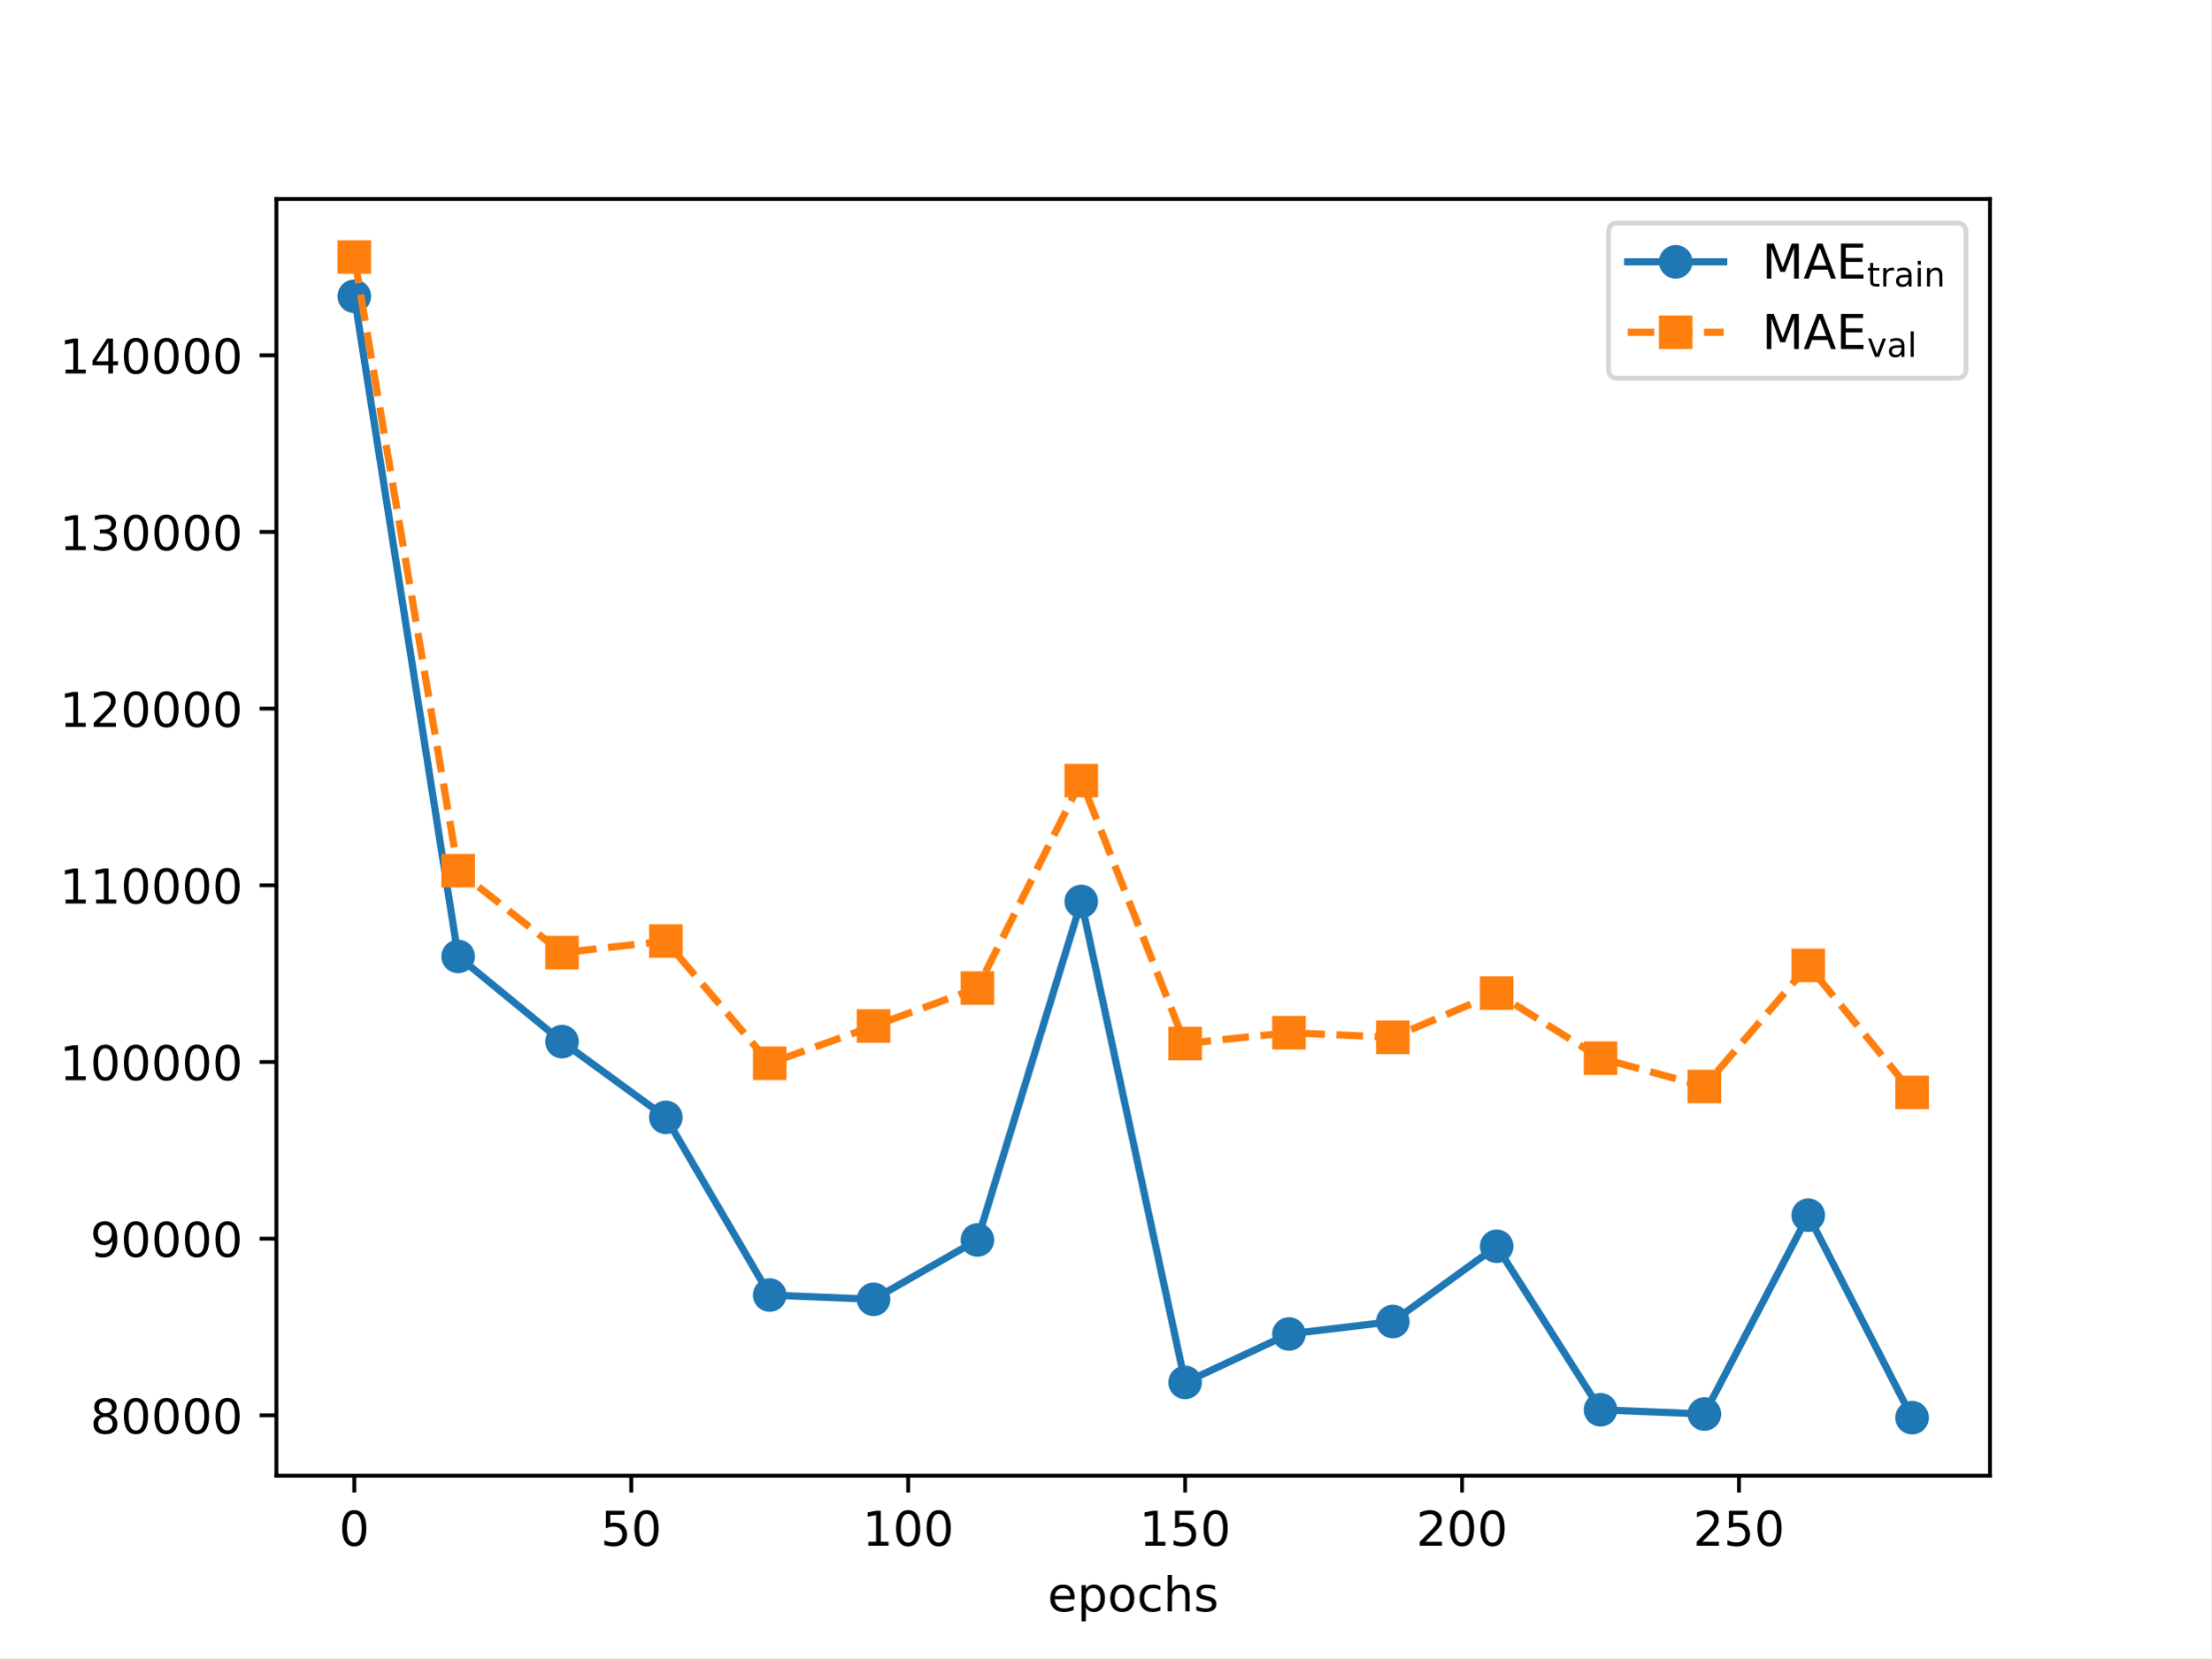
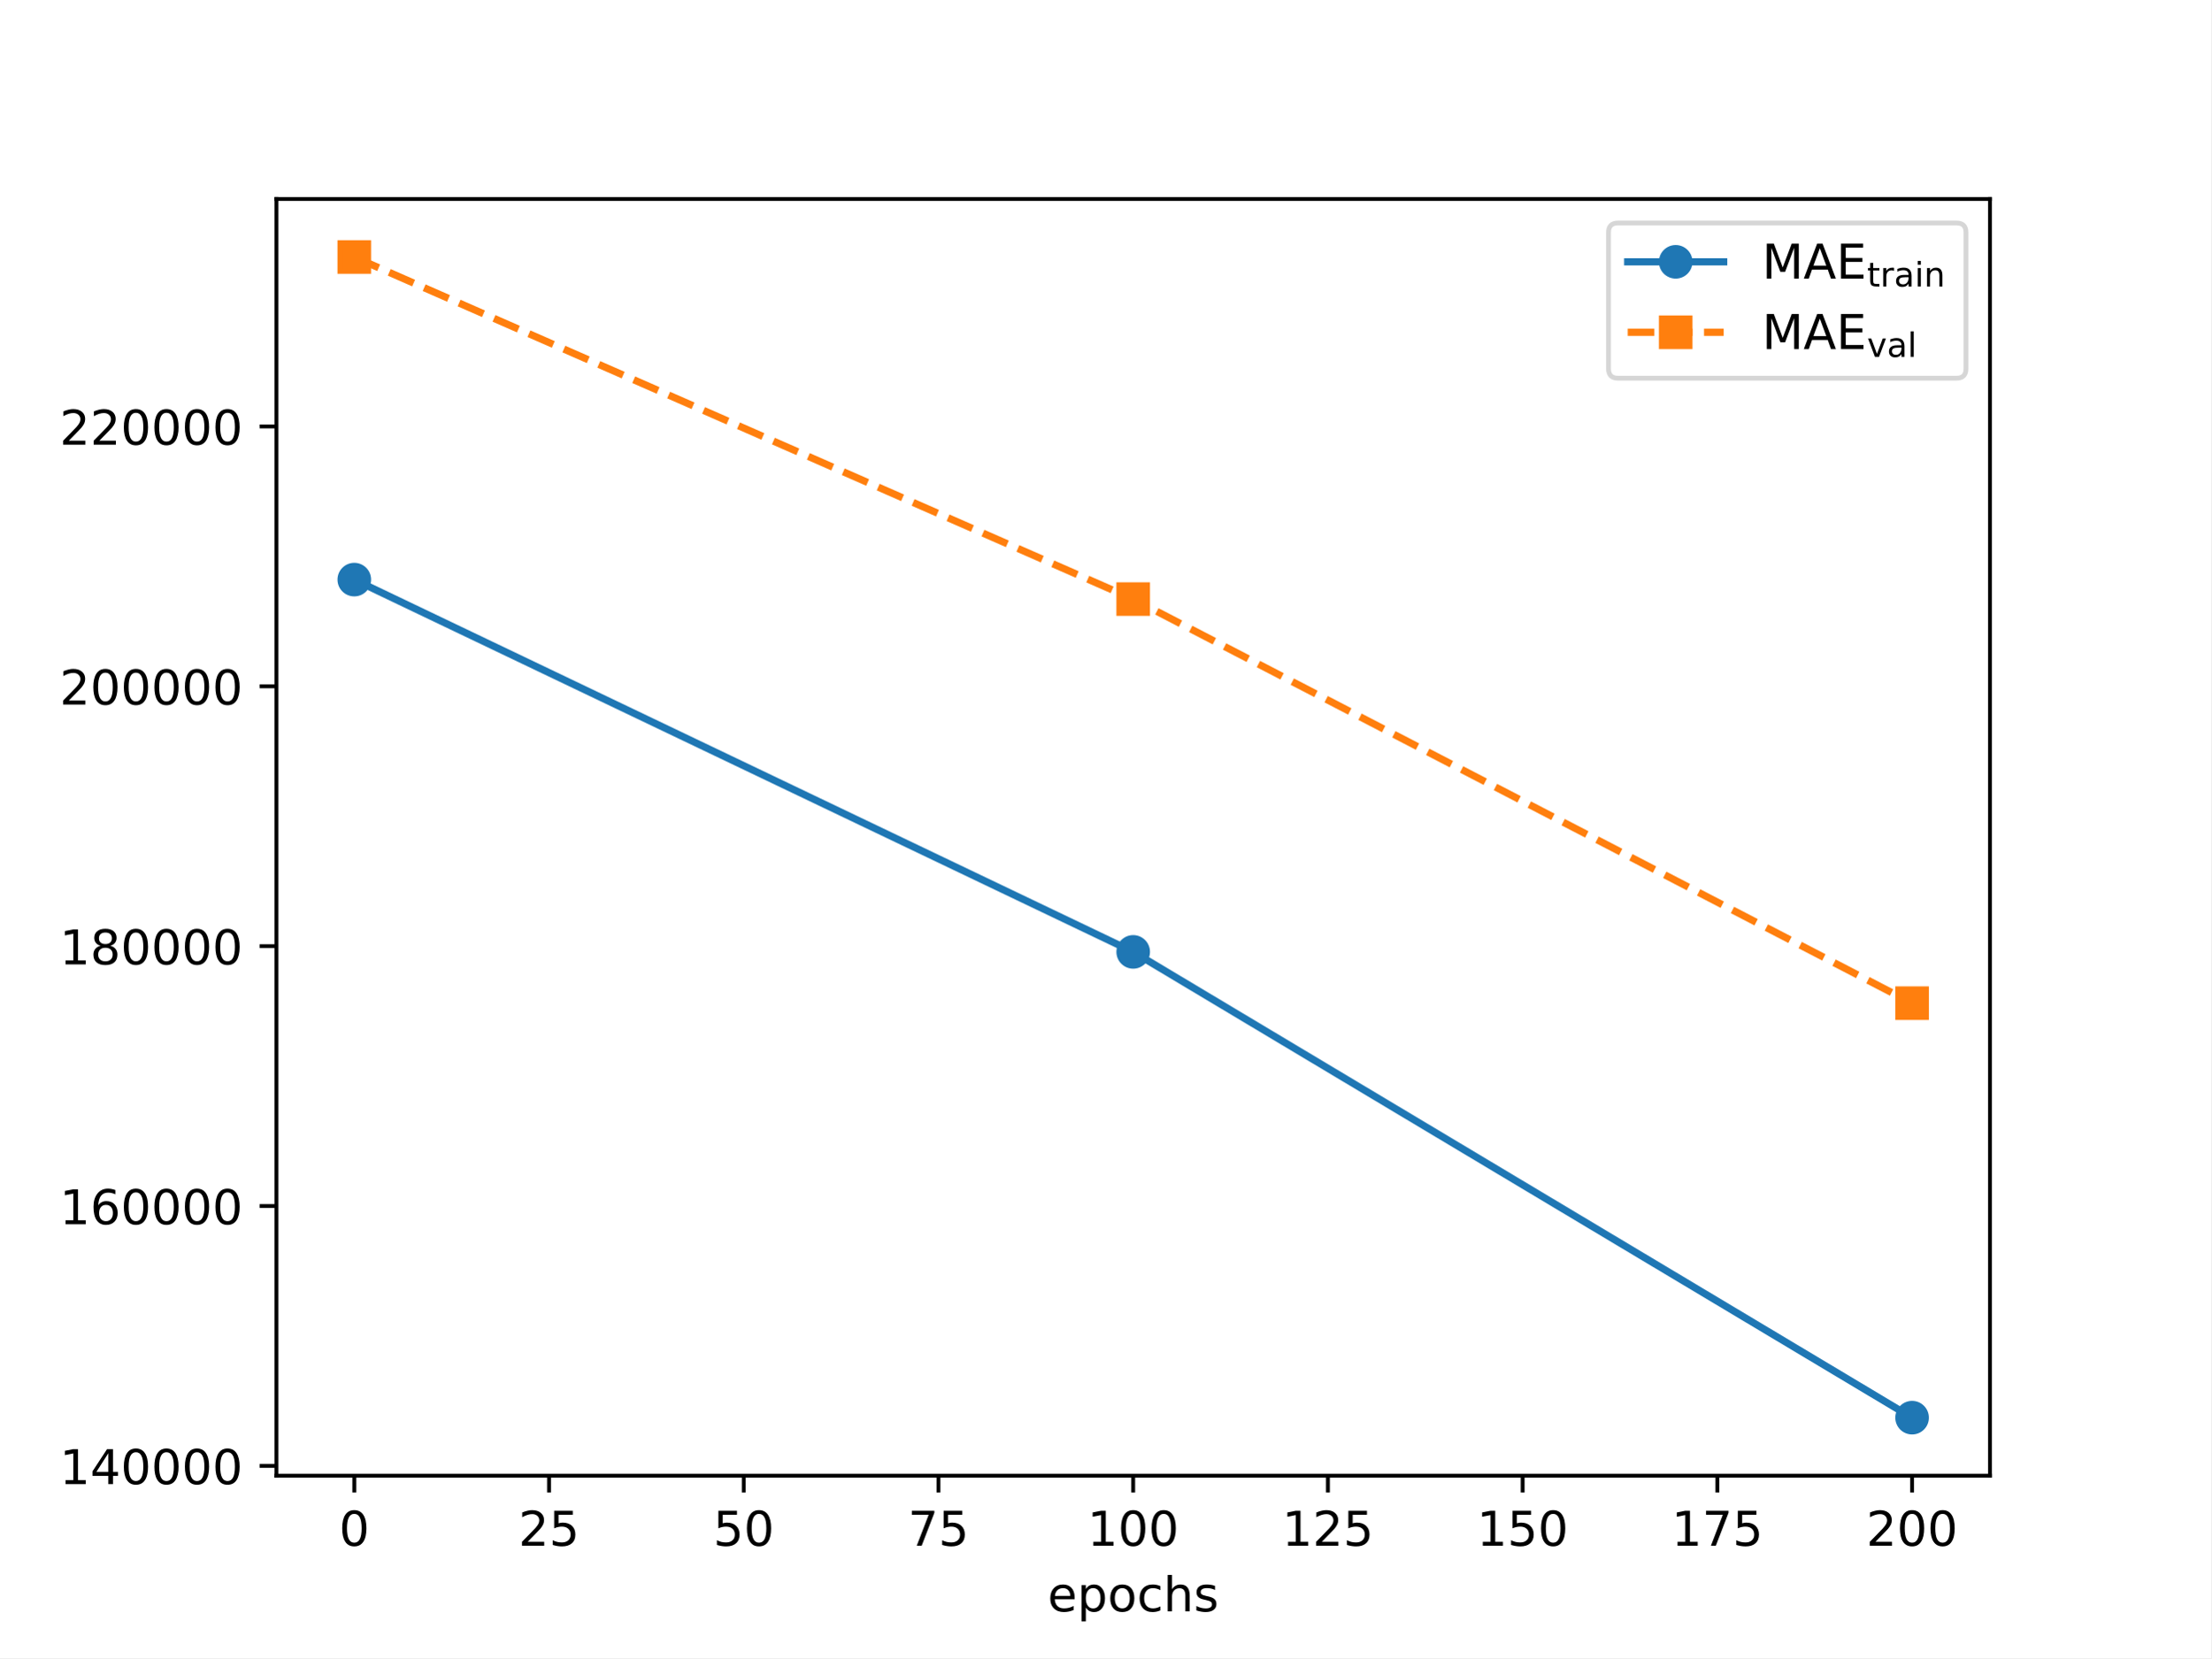
<svg xmlns="http://www.w3.org/2000/svg" xmlns:xlink="http://www.w3.org/1999/xlink" width="460.8pt" height="345.6pt" viewBox="0 0 460.8 345.6" version="1.1">
  <defs>
    <style type="text/css">*{stroke-linejoin: round; stroke-linecap: butt}</style>
  </defs>
  <g id="figure_1">
    <g id="patch_1">
      <path d="M 0 345.6  L 460.8 345.6  L 460.8 0  L 0 0  z " style="fill: #ffffff" />
    </g>
    <g id="axes_1">
      <g id="patch_2">
        <path d="M 57.6 307.584  L 414.72 307.584  L 414.72 41.472  L 57.6 41.472  z " style="fill: #ffffff" />
      </g>
      <g id="matplotlib.axis_1">
        <g id="xtick_1">
          <g id="line2d_1">
            <defs>
-               <path id="ma04d0317a6" d="M 0 0  L 0 3.5  " style="stroke: #000000; stroke-width: 0.8" />
-             </defs>
-             <g>
-               <use xlink:href="#ma04d0317a6" x="73.833" y="307.584" style="stroke: #000000; stroke-width: 0.8" />
+               <path id="m68b27a5114" d="M 0 0  L 0 3.5  " style="stroke: #000000; stroke-width: 0.8" />
+             </defs>
+             <g>
+               <use xlink:href="#m68b27a5114" x="73.833" y="307.584" style="stroke: #000000; stroke-width: 0.8" />
            </g>
          </g>
          <g id="text_1">
            <g transform="translate(70.65148 322.1824) scale(0.1 -0.1)">
              <defs>
                <path id="DejaVuSans-30" d="M 2034 4250  Q 1547 4250 1301 3770  Q 1056 3291 1056 2328  Q 1056 1369 1301 889  Q 1547 409 2034 409  Q 2525 409 2770 889  Q 3016 1369 3016 2328  Q 3016 3291 2770 3770  Q 2525 4250 2034 4250  z M 2034 4750  Q 2819 4750 3233 4129  Q 3647 3509 3647 2328  Q 3647 1150 3233 529  Q 2819 -91 2034 -91  Q 1250 -91 836 529  Q 422 1150 422 2328  Q 422 3509 836 4129  Q 1250 4750 2034 4750  z " transform="scale(0.015625)" />
              </defs>
              <use xlink:href="#DejaVuSans-30" />
            </g>
          </g>
        </g>
        <g id="xtick_2">
          <g id="line2d_2">
            <g>
-               <use xlink:href="#ma04d0317a6" x="131.549" y="307.584" style="stroke: #000000; stroke-width: 0.8" />
+               <use xlink:href="#m68b27a5114" x="114.415" y="307.584" style="stroke: #000000; stroke-width: 0.8" />
            </g>
          </g>
          <g id="text_2">
-             <g transform="translate(125.1866 322.1824) scale(0.1 -0.1)">
-               <defs>
+             <g transform="translate(108.052 322.1824) scale(0.1 -0.1)">
+               <defs>
+                 <path id="DejaVuSans-32" d="M 1228 531  L 3431 531  L 3431 0  L 469 0  L 469 531  Q 828 903 1448 1529  Q 2069 2156 2228 2338  Q 2531 2678 2651 2914  Q 2772 3150 2772 3378  Q 2772 3750 2511 3984  Q 2250 4219 1831 4219  Q 1534 4219 1204 4116  Q 875 4013 500 3803  L 500 4441  Q 881 4594 1212 4672  Q 1544 4750 1819 4750  Q 2544 4750 2975 4387  Q 3406 4025 3406 3419  Q 3406 3131 3298 2873  Q 3191 2616 2906 2266  Q 2828 2175 2409 1742  Q 1991 1309 1228 531  z " transform="scale(0.015625)" />
                <path id="DejaVuSans-35" d="M 691 4666  L 3169 4666  L 3169 4134  L 1269 4134  L 1269 2991  Q 1406 3038 1543 3061  Q 1681 3084 1819 3084  Q 2600 3084 3056 2656  Q 3513 2228 3513 1497  Q 3513 744 3044 326  Q 2575 -91 1722 -91  Q 1428 -91 1123 -41  Q 819 9 494 109  L 494 744  Q 775 591 1075 516  Q 1375 441 1709 441  Q 2250 441 2565 725  Q 2881 1009 2881 1497  Q 2881 1984 2565 2268  Q 2250 2553 1709 2553  Q 1456 2553 1204 2497  Q 953 2441 691 2322  L 691 4666  z " transform="scale(0.015625)" />
              </defs>
-               <use xlink:href="#DejaVuSans-35" />
-               <use xlink:href="#DejaVuSans-30" x="63.623" />
+               <use xlink:href="#DejaVuSans-32" />
+               <use xlink:href="#DejaVuSans-35" transform="translate(63.62305 0)" />
            </g>
          </g>
        </g>
        <g id="xtick_3">
          <g id="line2d_3">
            <g>
-               <use xlink:href="#ma04d0317a6" x="189.265" y="307.584" style="stroke: #000000; stroke-width: 0.8" />
+               <use xlink:href="#m68b27a5114" x="154.996" y="307.584" style="stroke: #000000; stroke-width: 0.8" />
            </g>
          </g>
          <g id="text_3">
-             <g transform="translate(179.7217 322.1824) scale(0.1 -0.1)">
-               <defs>
-                 <path id="DejaVuSans-31" d="M 794 531  L 1825 531  L 1825 4091  L 703 3866  L 703 4441  L 1819 4666  L 2450 4666  L 2450 531  L 3481 531  L 3481 0  L 794 0  L 794 531  z " transform="scale(0.015625)" />
-               </defs>
-               <use xlink:href="#DejaVuSans-31" />
-               <use xlink:href="#DejaVuSans-30" x="63.623" />
-               <use xlink:href="#DejaVuSans-30" x="127.246" />
+             <g transform="translate(148.6339 322.1824) scale(0.1 -0.1)">
+               <use xlink:href="#DejaVuSans-35" />
+               <use xlink:href="#DejaVuSans-30" transform="translate(63.62305 0)" />
            </g>
          </g>
        </g>
        <g id="xtick_4">
          <g id="line2d_4">
            <g>
-               <use xlink:href="#ma04d0317a6" x="246.982" y="307.584" style="stroke: #000000; stroke-width: 0.8" />
+               <use xlink:href="#m68b27a5114" x="195.578" y="307.584" style="stroke: #000000; stroke-width: 0.8" />
            </g>
          </g>
          <g id="text_4">
-             <g transform="translate(237.4381 322.1824) scale(0.1 -0.1)">
-               <use xlink:href="#DejaVuSans-31" />
-               <use xlink:href="#DejaVuSans-35" x="63.623" />
-               <use xlink:href="#DejaVuSans-30" x="127.246" />
+             <g transform="translate(189.2157 322.1824) scale(0.1 -0.1)">
+               <defs>
+                 <path id="DejaVuSans-37" d="M 525 4666  L 3525 4666  L 3525 4397  L 1831 0  L 1172 0  L 2766 4134  L 525 4134  L 525 4666  z " transform="scale(0.015625)" />
+               </defs>
+               <use xlink:href="#DejaVuSans-37" />
+               <use xlink:href="#DejaVuSans-35" transform="translate(63.62305 0)" />
            </g>
          </g>
        </g>
        <g id="xtick_5">
          <g id="line2d_5">
            <g>
-               <use xlink:href="#ma04d0317a6" x="304.698" y="307.584" style="stroke: #000000; stroke-width: 0.8" />
+               <use xlink:href="#m68b27a5114" x="236.16" y="307.584" style="stroke: #000000; stroke-width: 0.8" />
            </g>
          </g>
          <g id="text_5">
-             <g transform="translate(295.1544 322.1824) scale(0.1 -0.1)">
-               <defs>
-                 <path id="DejaVuSans-32" d="M 1228 531  L 3431 531  L 3431 0  L 469 0  L 469 531  Q 828 903 1448 1529  Q 2069 2156 2228 2338  Q 2531 2678 2651 2914  Q 2772 3150 2772 3378  Q 2772 3750 2511 3984  Q 2250 4219 1831 4219  Q 1534 4219 1204 4116  Q 875 4013 500 3803  L 500 4441  Q 881 4594 1212 4672  Q 1544 4750 1819 4750  Q 2544 4750 2975 4387  Q 3406 4025 3406 3419  Q 3406 3131 3298 2873  Q 3191 2616 2906 2266  Q 2828 2175 2409 1742  Q 1991 1309 1228 531  z " transform="scale(0.015625)" />
-               </defs>
-               <use xlink:href="#DejaVuSans-32" />
-               <use xlink:href="#DejaVuSans-30" x="63.623" />
-               <use xlink:href="#DejaVuSans-30" x="127.246" />
+             <g transform="translate(226.6163 322.1824) scale(0.1 -0.1)">
+               <defs>
+                 <path id="DejaVuSans-31" d="M 794 531  L 1825 531  L 1825 4091  L 703 3866  L 703 4441  L 1819 4666  L 2450 4666  L 2450 531  L 3481 531  L 3481 0  L 794 0  L 794 531  z " transform="scale(0.015625)" />
+               </defs>
+               <use xlink:href="#DejaVuSans-31" />
+               <use xlink:href="#DejaVuSans-30" transform="translate(63.62305 0)" />
+               <use xlink:href="#DejaVuSans-30" transform="translate(127.2461 0)" />
            </g>
          </g>
        </g>
        <g id="xtick_6">
          <g id="line2d_6">
            <g>
-               <use xlink:href="#ma04d0317a6" x="362.415" y="307.584" style="stroke: #000000; stroke-width: 0.8" />
+               <use xlink:href="#m68b27a5114" x="276.742" y="307.584" style="stroke: #000000; stroke-width: 0.8" />
            </g>
          </g>
          <g id="text_6">
-             <g transform="translate(352.8708 322.1824) scale(0.1 -0.1)">
+             <g transform="translate(267.1981 322.1824) scale(0.1 -0.1)">
+               <use xlink:href="#DejaVuSans-31" />
+               <use xlink:href="#DejaVuSans-32" transform="translate(63.62305 0)" />
+               <use xlink:href="#DejaVuSans-35" transform="translate(127.2461 0)" />
+             </g>
+           </g>
+         </g>
+         <g id="xtick_7">
+           <g id="line2d_7">
+             <g>
+               <use xlink:href="#m68b27a5114" x="317.324" y="307.584" style="stroke: #000000; stroke-width: 0.8" />
+             </g>
+           </g>
+           <g id="text_7">
+             <g transform="translate(307.7799 322.1824) scale(0.1 -0.1)">
+               <use xlink:href="#DejaVuSans-31" />
+               <use xlink:href="#DejaVuSans-35" transform="translate(63.62305 0)" />
+               <use xlink:href="#DejaVuSans-30" transform="translate(127.2461 0)" />
+             </g>
+           </g>
+         </g>
+         <g id="xtick_8">
+           <g id="line2d_8">
+             <g>
+               <use xlink:href="#m68b27a5114" x="357.905" y="307.584" style="stroke: #000000; stroke-width: 0.8" />
+             </g>
+           </g>
+           <g id="text_8">
+             <g transform="translate(348.3617 322.1824) scale(0.1 -0.1)">
+               <use xlink:href="#DejaVuSans-31" />
+               <use xlink:href="#DejaVuSans-37" transform="translate(63.62305 0)" />
+               <use xlink:href="#DejaVuSans-35" transform="translate(127.2461 0)" />
+             </g>
+           </g>
+         </g>
+         <g id="xtick_9">
+           <g id="line2d_9">
+             <g>
+               <use xlink:href="#m68b27a5114" x="398.487" y="307.584" style="stroke: #000000; stroke-width: 0.8" />
+             </g>
+           </g>
+           <g id="text_9">
+             <g transform="translate(388.9435 322.1824) scale(0.1 -0.1)">
              <use xlink:href="#DejaVuSans-32" />
-               <use xlink:href="#DejaVuSans-35" x="63.623" />
-               <use xlink:href="#DejaVuSans-30" x="127.246" />
-             </g>
-           </g>
-         </g>
-         <g id="text_7">
+               <use xlink:href="#DejaVuSans-30" transform="translate(63.62305 0)" />
+               <use xlink:href="#DejaVuSans-30" transform="translate(127.2461 0)" />
+             </g>
+           </g>
+         </g>
+         <g id="text_10">
          <g transform="translate(218.3272 335.8606) scale(0.1 -0.1)">
            <defs>
              <path id="DejaVuSans-65" d="M 3597 1894  L 3597 1613  L 953 1613  Q 991 1019 1311 708  Q 1631 397 2203 397  Q 2534 397 2845 478  Q 3156 559 3463 722  L 3463 178  Q 3153 47 2828 -22  Q 2503 -91 2169 -91  Q 1331 -91 842 396  Q 353 884 353 1716  Q 353 2575 817 3079  Q 1281 3584 2069 3584  Q 2775 3584 3186 3129  Q 3597 2675 3597 1894  z M 3022 2063  Q 3016 2534 2758 2815  Q 2500 3097 2075 3097  Q 1594 3097 1305 2825  Q 1016 2553 972 2059  L 3022 2063  z " transform="scale(0.015625)" />
              <path id="DejaVuSans-70" d="M 1159 525  L 1159 -1331  L 581 -1331  L 581 3500  L 1159 3500  L 1159 2969  Q 1341 3281 1617 3432  Q 1894 3584 2278 3584  Q 2916 3584 3314 3078  Q 3713 2572 3713 1747  Q 3713 922 3314 415  Q 2916 -91 2278 -91  Q 1894 -91 1617 61  Q 1341 213 1159 525  z M 3116 1747  Q 3116 2381 2855 2742  Q 2594 3103 2138 3103  Q 1681 3103 1420 2742  Q 1159 2381 1159 1747  Q 1159 1113 1420 752  Q 1681 391 2138 391  Q 2594 391 2855 752  Q 3116 1113 3116 1747  z " transform="scale(0.015625)" />
              <path id="DejaVuSans-6f" d="M 1959 3097  Q 1497 3097 1228 2736  Q 959 2375 959 1747  Q 959 1119 1226 758  Q 1494 397 1959 397  Q 2419 397 2687 759  Q 2956 1122 2956 1747  Q 2956 2369 2687 2733  Q 2419 3097 1959 3097  z M 1959 3584  Q 2709 3584 3137 3096  Q 3566 2609 3566 1747  Q 3566 888 3137 398  Q 2709 -91 1959 -91  Q 1206 -91 779 398  Q 353 888 353 1747  Q 353 2609 779 3096  Q 1206 3584 1959 3584  z " transform="scale(0.015625)" />
              <path id="DejaVuSans-63" d="M 3122 3366  L 3122 2828  Q 2878 2963 2633 3030  Q 2388 3097 2138 3097  Q 1578 3097 1268 2742  Q 959 2388 959 1747  Q 959 1106 1268 751  Q 1578 397 2138 397  Q 2388 397 2633 464  Q 2878 531 3122 666  L 3122 134  Q 2881 22 2623 -34  Q 2366 -91 2075 -91  Q 1284 -91 818 406  Q 353 903 353 1747  Q 353 2603 823 3093  Q 1294 3584 2113 3584  Q 2378 3584 2631 3529  Q 2884 3475 3122 3366  z " transform="scale(0.015625)" />
              <path id="DejaVuSans-68" d="M 3513 2113  L 3513 0  L 2938 0  L 2938 2094  Q 2938 2591 2744 2837  Q 2550 3084 2163 3084  Q 1697 3084 1428 2787  Q 1159 2491 1159 1978  L 1159 0  L 581 0  L 581 4863  L 1159 4863  L 1159 2956  Q 1366 3272 1645 3428  Q 1925 3584 2291 3584  Q 2894 3584 3203 3211  Q 3513 2838 3513 2113  z " transform="scale(0.015625)" />
              <path id="DejaVuSans-73" d="M 2834 3397  L 2834 2853  Q 2591 2978 2328 3040  Q 2066 3103 1784 3103  Q 1356 3103 1142 2972  Q 928 2841 928 2578  Q 928 2378 1081 2264  Q 1234 2150 1697 2047  L 1894 2003  Q 2506 1872 2764 1633  Q 3022 1394 3022 966  Q 3022 478 2636 193  Q 2250 -91 1575 -91  Q 1294 -91 989 -36  Q 684 19 347 128  L 347 722  Q 666 556 975 473  Q 1284 391 1588 391  Q 1994 391 2212 530  Q 2431 669 2431 922  Q 2431 1156 2273 1281  Q 2116 1406 1581 1522  L 1381 1569  Q 847 1681 609 1914  Q 372 2147 372 2553  Q 372 3047 722 3315  Q 1072 3584 1716 3584  Q 2034 3584 2315 3537  Q 2597 3491 2834 3397  z " transform="scale(0.015625)" />
            </defs>
            <use xlink:href="#DejaVuSans-65" />
-             <use xlink:href="#DejaVuSans-70" x="61.523" />
-             <use xlink:href="#DejaVuSans-6f" x="125" />
-             <use xlink:href="#DejaVuSans-63" x="186.182" />
-             <use xlink:href="#DejaVuSans-68" x="241.162" />
-             <use xlink:href="#DejaVuSans-73" x="304.541" />
+             <use xlink:href="#DejaVuSans-70" transform="translate(61.52344 0)" />
+             <use xlink:href="#DejaVuSans-6f" transform="translate(125 0)" />
+             <use xlink:href="#DejaVuSans-63" transform="translate(186.1816 0)" />
+             <use xlink:href="#DejaVuSans-68" transform="translate(241.1621 0)" />
+             <use xlink:href="#DejaVuSans-73" transform="translate(304.541 0)" />
          </g>
        </g>
      </g>
      <g id="matplotlib.axis_2">
        <g id="ytick_1">
-           <g id="line2d_7">
-             <defs>
-               <path id="m512821444c" d="M 0 0  L -3.5 0  " style="stroke: #000000; stroke-width: 0.8" />
-             </defs>
-             <g>
-               <use xlink:href="#m512821444c" x="57.6" y="294.999" style="stroke: #000000; stroke-width: 0.8" />
-             </g>
-           </g>
-           <g id="text_8">
-             <g transform="translate(18.7875 298.7983) scale(0.1 -0.1)">
+           <g id="line2d_10">
+             <defs>
+               <path id="m19e04f0e25" d="M 0 0  L -3.5 0  " style="stroke: #000000; stroke-width: 0.8" />
+             </defs>
+             <g>
+               <use xlink:href="#m19e04f0e25" x="57.6" y="305.537" style="stroke: #000000; stroke-width: 0.8" />
+             </g>
+           </g>
+           <g id="text_11">
+             <g transform="translate(12.425 309.3367) scale(0.1 -0.1)">
+               <defs>
+                 <path id="DejaVuSans-34" d="M 2419 4116  L 825 1625  L 2419 1625  L 2419 4116  z M 2253 4666  L 3047 4666  L 3047 1625  L 3713 1625  L 3713 1100  L 3047 1100  L 3047 0  L 2419 0  L 2419 1100  L 313 1100  L 313 1709  L 2253 4666  z " transform="scale(0.015625)" />
+               </defs>
+               <use xlink:href="#DejaVuSans-31" />
+               <use xlink:href="#DejaVuSans-34" transform="translate(63.62305 0)" />
+               <use xlink:href="#DejaVuSans-30" transform="translate(127.2461 0)" />
+               <use xlink:href="#DejaVuSans-30" transform="translate(190.8691 0)" />
+               <use xlink:href="#DejaVuSans-30" transform="translate(254.4922 0)" />
+               <use xlink:href="#DejaVuSans-30" transform="translate(318.1152 0)" />
+             </g>
+           </g>
+         </g>
+         <g id="ytick_2">
+           <g id="line2d_11">
+             <g>
+               <use xlink:href="#m19e04f0e25" x="57.6" y="251.373" style="stroke: #000000; stroke-width: 0.8" />
+             </g>
+           </g>
+           <g id="text_12">
+             <g transform="translate(12.425 255.1722) scale(0.1 -0.1)">
+               <defs>
+                 <path id="DejaVuSans-36" d="M 2113 2584  Q 1688 2584 1439 2293  Q 1191 2003 1191 1497  Q 1191 994 1439 701  Q 1688 409 2113 409  Q 2538 409 2786 701  Q 3034 994 3034 1497  Q 3034 2003 2786 2293  Q 2538 2584 2113 2584  z M 3366 4563  L 3366 3988  Q 3128 4100 2886 4159  Q 2644 4219 2406 4219  Q 1781 4219 1451 3797  Q 1122 3375 1075 2522  Q 1259 2794 1537 2939  Q 1816 3084 2150 3084  Q 2853 3084 3261 2657  Q 3669 2231 3669 1497  Q 3669 778 3244 343  Q 2819 -91 2113 -91  Q 1303 -91 875 529  Q 447 1150 447 2328  Q 447 3434 972 4092  Q 1497 4750 2381 4750  Q 2619 4750 2861 4703  Q 3103 4656 3366 4563  z " transform="scale(0.015625)" />
+               </defs>
+               <use xlink:href="#DejaVuSans-31" />
+               <use xlink:href="#DejaVuSans-36" transform="translate(63.62305 0)" />
+               <use xlink:href="#DejaVuSans-30" transform="translate(127.2461 0)" />
+               <use xlink:href="#DejaVuSans-30" transform="translate(190.8691 0)" />
+               <use xlink:href="#DejaVuSans-30" transform="translate(254.4922 0)" />
+               <use xlink:href="#DejaVuSans-30" transform="translate(318.1152 0)" />
+             </g>
+           </g>
+         </g>
+         <g id="ytick_3">
+           <g id="line2d_12">
+             <g>
+               <use xlink:href="#m19e04f0e25" x="57.6" y="197.208" style="stroke: #000000; stroke-width: 0.8" />
+             </g>
+           </g>
+           <g id="text_13">
+             <g transform="translate(12.425 201.0077) scale(0.1 -0.1)">
              <defs>
                <path id="DejaVuSans-38" d="M 2034 2216  Q 1584 2216 1326 1975  Q 1069 1734 1069 1313  Q 1069 891 1326 650  Q 1584 409 2034 409  Q 2484 409 2743 651  Q 3003 894 3003 1313  Q 3003 1734 2745 1975  Q 2488 2216 2034 2216  z M 1403 2484  Q 997 2584 770 2862  Q 544 3141 544 3541  Q 544 4100 942 4425  Q 1341 4750 2034 4750  Q 2731 4750 3128 4425  Q 3525 4100 3525 3541  Q 3525 3141 3298 2862  Q 3072 2584 2669 2484  Q 3125 2378 3379 2068  Q 3634 1759 3634 1313  Q 3634 634 3220 271  Q 2806 -91 2034 -91  Q 1263 -91 848 271  Q 434 634 434 1313  Q 434 1759 690 2068  Q 947 2378 1403 2484  z M 1172 3481  Q 1172 3119 1398 2916  Q 1625 2713 2034 2713  Q 2441 2713 2670 2916  Q 2900 3119 2900 3481  Q 2900 3844 2670 4047  Q 2441 4250 2034 4250  Q 1625 4250 1398 4047  Q 1172 3844 1172 3481  z " transform="scale(0.015625)" />
              </defs>
-               <use xlink:href="#DejaVuSans-38" />
-               <use xlink:href="#DejaVuSans-30" x="63.623" />
-               <use xlink:href="#DejaVuSans-30" x="127.246" />
-               <use xlink:href="#DejaVuSans-30" x="190.869" />
-               <use xlink:href="#DejaVuSans-30" x="254.492" />
-             </g>
-           </g>
-         </g>
-         <g id="ytick_2">
-           <g id="line2d_8">
-             <g>
-               <use xlink:href="#m512821444c" x="57.6" y="258.174" style="stroke: #000000; stroke-width: 0.8" />
-             </g>
-           </g>
-           <g id="text_9">
-             <g transform="translate(18.7875 261.9729) scale(0.1 -0.1)">
-               <defs>
-                 <path id="DejaVuSans-39" d="M 703 97  L 703 672  Q 941 559 1184 500  Q 1428 441 1663 441  Q 2288 441 2617 861  Q 2947 1281 2994 2138  Q 2813 1869 2534 1725  Q 2256 1581 1919 1581  Q 1219 1581 811 2004  Q 403 2428 403 3163  Q 403 3881 828 4315  Q 1253 4750 1959 4750  Q 2769 4750 3195 4129  Q 3622 3509 3622 2328  Q 3622 1225 3098 567  Q 2575 -91 1691 -91  Q 1453 -91 1209 -44  Q 966 3 703 97  z M 1959 2075  Q 2384 2075 2632 2365  Q 2881 2656 2881 3163  Q 2881 3666 2632 3958  Q 2384 4250 1959 4250  Q 1534 4250 1286 3958  Q 1038 3666 1038 3163  Q 1038 2656 1286 2365  Q 1534 2075 1959 2075  z " transform="scale(0.015625)" />
-               </defs>
-               <use xlink:href="#DejaVuSans-39" />
-               <use xlink:href="#DejaVuSans-30" x="63.623" />
-               <use xlink:href="#DejaVuSans-30" x="127.246" />
-               <use xlink:href="#DejaVuSans-30" x="190.869" />
-               <use xlink:href="#DejaVuSans-30" x="254.492" />
-             </g>
-           </g>
-         </g>
-         <g id="ytick_3">
-           <g id="line2d_9">
-             <g>
-               <use xlink:href="#m512821444c" x="57.6" y="221.348" style="stroke: #000000; stroke-width: 0.8" />
-             </g>
-           </g>
-           <g id="text_10">
-             <g transform="translate(12.425 225.1475) scale(0.1 -0.1)">
-               <use xlink:href="#DejaVuSans-31" />
-               <use xlink:href="#DejaVuSans-30" x="63.623" />
-               <use xlink:href="#DejaVuSans-30" x="127.246" />
-               <use xlink:href="#DejaVuSans-30" x="190.869" />
-               <use xlink:href="#DejaVuSans-30" x="254.492" />
-               <use xlink:href="#DejaVuSans-30" x="318.115" />
+               <use xlink:href="#DejaVuSans-31" />
+               <use xlink:href="#DejaVuSans-38" transform="translate(63.62305 0)" />
+               <use xlink:href="#DejaVuSans-30" transform="translate(127.2461 0)" />
+               <use xlink:href="#DejaVuSans-30" transform="translate(190.8691 0)" />
+               <use xlink:href="#DejaVuSans-30" transform="translate(254.4922 0)" />
+               <use xlink:href="#DejaVuSans-30" transform="translate(318.1152 0)" />
            </g>
          </g>
        </g>
        <g id="ytick_4">
-           <g id="line2d_10">
-             <g>
-               <use xlink:href="#m512821444c" x="57.6" y="184.523" style="stroke: #000000; stroke-width: 0.8" />
-             </g>
-           </g>
-           <g id="text_11">
-             <g transform="translate(12.425 188.3222) scale(0.1 -0.1)">
-               <use xlink:href="#DejaVuSans-31" />
-               <use xlink:href="#DejaVuSans-31" x="63.623" />
-               <use xlink:href="#DejaVuSans-30" x="127.246" />
-               <use xlink:href="#DejaVuSans-30" x="190.869" />
-               <use xlink:href="#DejaVuSans-30" x="254.492" />
-               <use xlink:href="#DejaVuSans-30" x="318.115" />
+           <g id="line2d_13">
+             <g>
+               <use xlink:href="#m19e04f0e25" x="57.6" y="143.044" style="stroke: #000000; stroke-width: 0.8" />
+             </g>
+           </g>
+           <g id="text_14">
+             <g transform="translate(12.425 146.8431) scale(0.1 -0.1)">
+               <use xlink:href="#DejaVuSans-32" />
+               <use xlink:href="#DejaVuSans-30" transform="translate(63.62305 0)" />
+               <use xlink:href="#DejaVuSans-30" transform="translate(127.2461 0)" />
+               <use xlink:href="#DejaVuSans-30" transform="translate(190.8691 0)" />
+               <use xlink:href="#DejaVuSans-30" transform="translate(254.4922 0)" />
+               <use xlink:href="#DejaVuSans-30" transform="translate(318.1152 0)" />
            </g>
          </g>
        </g>
        <g id="ytick_5">
-           <g id="line2d_11">
-             <g>
-               <use xlink:href="#m512821444c" x="57.6" y="147.698" style="stroke: #000000; stroke-width: 0.8" />
-             </g>
-           </g>
-           <g id="text_12">
-             <g transform="translate(12.425 151.4968) scale(0.1 -0.1)">
-               <use xlink:href="#DejaVuSans-31" />
-               <use xlink:href="#DejaVuSans-32" x="63.623" />
-               <use xlink:href="#DejaVuSans-30" x="127.246" />
-               <use xlink:href="#DejaVuSans-30" x="190.869" />
-               <use xlink:href="#DejaVuSans-30" x="254.492" />
-               <use xlink:href="#DejaVuSans-30" x="318.115" />
-             </g>
-           </g>
-         </g>
-         <g id="ytick_6">
-           <g id="line2d_12">
-             <g>
-               <use xlink:href="#m512821444c" x="57.6" y="110.872" style="stroke: #000000; stroke-width: 0.8" />
-             </g>
-           </g>
-           <g id="text_13">
-             <g transform="translate(12.425 114.6714) scale(0.1 -0.1)">
-               <defs>
-                 <path id="DejaVuSans-33" d="M 2597 2516  Q 3050 2419 3304 2112  Q 3559 1806 3559 1356  Q 3559 666 3084 287  Q 2609 -91 1734 -91  Q 1441 -91 1130 -33  Q 819 25 488 141  L 488 750  Q 750 597 1062 519  Q 1375 441 1716 441  Q 2309 441 2620 675  Q 2931 909 2931 1356  Q 2931 1769 2642 2001  Q 2353 2234 1838 2234  L 1294 2234  L 1294 2753  L 1863 2753  Q 2328 2753 2575 2939  Q 2822 3125 2822 3475  Q 2822 3834 2567 4026  Q 2313 4219 1838 4219  Q 1578 4219 1281 4162  Q 984 4106 628 3988  L 628 4550  Q 988 4650 1302 4700  Q 1616 4750 1894 4750  Q 2613 4750 3031 4423  Q 3450 4097 3450 3541  Q 3450 3153 3228 2886  Q 3006 2619 2597 2516  z " transform="scale(0.015625)" />
-               </defs>
-               <use xlink:href="#DejaVuSans-31" />
-               <use xlink:href="#DejaVuSans-33" x="63.623" />
-               <use xlink:href="#DejaVuSans-30" x="127.246" />
-               <use xlink:href="#DejaVuSans-30" x="190.869" />
-               <use xlink:href="#DejaVuSans-30" x="254.492" />
-               <use xlink:href="#DejaVuSans-30" x="318.115" />
-             </g>
-           </g>
-         </g>
-         <g id="ytick_7">
-           <g id="line2d_13">
-             <g>
-               <use xlink:href="#m512821444c" x="57.6" y="74.047" style="stroke: #000000; stroke-width: 0.8" />
-             </g>
-           </g>
-           <g id="text_14">
-             <g transform="translate(12.425 77.84608) scale(0.1 -0.1)">
-               <defs>
-                 <path id="DejaVuSans-34" d="M 2419 4116  L 825 1625  L 2419 1625  L 2419 4116  z M 2253 4666  L 3047 4666  L 3047 1625  L 3713 1625  L 3713 1100  L 3047 1100  L 3047 0  L 2419 0  L 2419 1100  L 313 1100  L 313 1709  L 2253 4666  z " transform="scale(0.015625)" />
-               </defs>
-               <use xlink:href="#DejaVuSans-31" />
-               <use xlink:href="#DejaVuSans-34" x="63.623" />
-               <use xlink:href="#DejaVuSans-30" x="127.246" />
-               <use xlink:href="#DejaVuSans-30" x="190.869" />
-               <use xlink:href="#DejaVuSans-30" x="254.492" />
-               <use xlink:href="#DejaVuSans-30" x="318.115" />
-             </g>
-           </g>
-         </g>
-       </g>
-       <g id="line2d_14">
-         <path d="M 73.833 61.752  L 95.476 199.354  L 117.12 217.108  L 138.764 232.894  L 160.407 269.927  L 182.051 270.817  L 203.695 258.448  L 225.338 187.888  L 246.982 288.14  L 268.625 278.047  L 290.269 275.446  L 311.913 259.762  L 333.556 293.842  L 355.2 294.725  L 376.844 253.286  L 398.487 295.488  " clip-path="url(#pa4b63c9c72)" style="fill: none; stroke: #1f77b4; stroke-width: 1.5; stroke-linecap: square" />
+           <g id="line2d_14">
+             <g>
+               <use xlink:href="#m19e04f0e25" x="57.6" y="88.879" style="stroke: #000000; stroke-width: 0.8" />
+             </g>
+           </g>
+           <g id="text_15">
+             <g transform="translate(12.425 92.67864) scale(0.1 -0.1)">
+               <use xlink:href="#DejaVuSans-32" />
+               <use xlink:href="#DejaVuSans-32" transform="translate(63.62305 0)" />
+               <use xlink:href="#DejaVuSans-30" transform="translate(127.2461 0)" />
+               <use xlink:href="#DejaVuSans-30" transform="translate(190.8691 0)" />
+               <use xlink:href="#DejaVuSans-30" transform="translate(254.4922 0)" />
+               <use xlink:href="#DejaVuSans-30" transform="translate(318.1152 0)" />
+             </g>
+           </g>
+         </g>
+       </g>
+       <g id="line2d_15">
+         <path d="M 73.833 120.806  L 236.16 198.402  L 398.487 295.488  " clip-path="url(#p6d4f893d85)" style="fill: none; stroke: #1f77b4; stroke-width: 1.5; stroke-linecap: square" />
        <defs>
-           <path id="m833b3d893d" d="M 0 3  C 0.796 3 1.559 2.684 2.121 2.121  C 2.684 1.559 3 0.796 3 0  C 3 -0.796 2.684 -1.559 2.121 -2.121  C 1.559 -2.684 0.796 -3 0 -3  C -0.796 -3 -1.559 -2.684 -2.121 -2.121  C -2.684 -1.559 -3 -0.796 -3 0  C -3 0.796 -2.684 1.559 -2.121 2.121  C -1.559 2.684 -0.796 3 0 3  z " style="stroke: #1f77b4" />
+           <path id="m5878a38641" d="M 0 3  C 0.796 3 1.559 2.684 2.121 2.121  C 2.684 1.559 3 0.796 3 0  C 3 -0.796 2.684 -1.559 2.121 -2.121  C 1.559 -2.684 0.796 -3 0 -3  C -0.796 -3 -1.559 -2.684 -2.121 -2.121  C -2.684 -1.559 -3 -0.796 -3 0  C -3 0.796 -2.684 1.559 -2.121 2.121  C -1.559 2.684 -0.796 3 0 3  z " style="stroke: #1f77b4" />
        </defs>
-         <g clip-path="url(#pa4b63c9c72)">
-           <use xlink:href="#m833b3d893d" x="73.833" y="61.752" style="fill: #1f77b4; stroke: #1f77b4" />
-           <use xlink:href="#m833b3d893d" x="95.476" y="199.354" style="fill: #1f77b4; stroke: #1f77b4" />
-           <use xlink:href="#m833b3d893d" x="117.12" y="217.108" style="fill: #1f77b4; stroke: #1f77b4" />
-           <use xlink:href="#m833b3d893d" x="138.764" y="232.894" style="fill: #1f77b4; stroke: #1f77b4" />
-           <use xlink:href="#m833b3d893d" x="160.407" y="269.927" style="fill: #1f77b4; stroke: #1f77b4" />
-           <use xlink:href="#m833b3d893d" x="182.051" y="270.817" style="fill: #1f77b4; stroke: #1f77b4" />
-           <use xlink:href="#m833b3d893d" x="203.695" y="258.448" style="fill: #1f77b4; stroke: #1f77b4" />
-           <use xlink:href="#m833b3d893d" x="225.338" y="187.888" style="fill: #1f77b4; stroke: #1f77b4" />
-           <use xlink:href="#m833b3d893d" x="246.982" y="288.14" style="fill: #1f77b4; stroke: #1f77b4" />
-           <use xlink:href="#m833b3d893d" x="268.625" y="278.047" style="fill: #1f77b4; stroke: #1f77b4" />
-           <use xlink:href="#m833b3d893d" x="290.269" y="275.446" style="fill: #1f77b4; stroke: #1f77b4" />
-           <use xlink:href="#m833b3d893d" x="311.913" y="259.762" style="fill: #1f77b4; stroke: #1f77b4" />
-           <use xlink:href="#m833b3d893d" x="333.556" y="293.842" style="fill: #1f77b4; stroke: #1f77b4" />
-           <use xlink:href="#m833b3d893d" x="355.2" y="294.725" style="fill: #1f77b4; stroke: #1f77b4" />
-           <use xlink:href="#m833b3d893d" x="376.844" y="253.286" style="fill: #1f77b4; stroke: #1f77b4" />
-           <use xlink:href="#m833b3d893d" x="398.487" y="295.488" style="fill: #1f77b4; stroke: #1f77b4" />
-         </g>
-       </g>
-       <g id="line2d_15">
-         <path d="M 73.833 53.568  L 95.476 181.476  L 117.12 198.57  L 138.764 196.153  L 160.407 221.619  L 182.051 213.855  L 203.695 205.946  L 225.338 162.701  L 246.982 217.508  L 268.625 215.249  L 290.269 216.208  L 311.913 206.987  L 333.556 220.561  L 355.2 226.453  L 376.844 201.216  L 398.487 227.696  " clip-path="url(#pa4b63c9c72)" style="fill: none; stroke-dasharray: 5.55,2.4; stroke-dashoffset: 0; stroke: #ff7f0e; stroke-width: 1.5" />
+         <g clip-path="url(#p6d4f893d85)">
+           <use xlink:href="#m5878a38641" x="73.833" y="120.806" style="fill: #1f77b4; stroke: #1f77b4" />
+           <use xlink:href="#m5878a38641" x="236.16" y="198.402" style="fill: #1f77b4; stroke: #1f77b4" />
+           <use xlink:href="#m5878a38641" x="398.487" y="295.488" style="fill: #1f77b4; stroke: #1f77b4" />
+         </g>
+       </g>
+       <g id="line2d_16">
+         <path d="M 73.833 53.568  L 236.16 124.869  L 398.487 209.09  " clip-path="url(#p6d4f893d85)" style="fill: none; stroke-dasharray: 5.55,2.4; stroke-dashoffset: 0; stroke: #ff7f0e; stroke-width: 1.5" />
        <defs>
-           <path id="m0f664fc90e" d="M -3 3  L 3 3  L 3 -3  L -3 -3  z " style="stroke: #ff7f0e; stroke-linejoin: miter" />
+           <path id="me14e9e2b9e" d="M -3 3  L 3 3  L 3 -3  L -3 -3  z " style="stroke: #ff7f0e; stroke-linejoin: miter" />
        </defs>
-         <g clip-path="url(#pa4b63c9c72)">
-           <use xlink:href="#m0f664fc90e" x="73.833" y="53.568" style="fill: #ff7f0e; stroke: #ff7f0e; stroke-linejoin: miter" />
-           <use xlink:href="#m0f664fc90e" x="95.476" y="181.476" style="fill: #ff7f0e; stroke: #ff7f0e; stroke-linejoin: miter" />
-           <use xlink:href="#m0f664fc90e" x="117.12" y="198.57" style="fill: #ff7f0e; stroke: #ff7f0e; stroke-linejoin: miter" />
-           <use xlink:href="#m0f664fc90e" x="138.764" y="196.153" style="fill: #ff7f0e; stroke: #ff7f0e; stroke-linejoin: miter" />
-           <use xlink:href="#m0f664fc90e" x="160.407" y="221.619" style="fill: #ff7f0e; stroke: #ff7f0e; stroke-linejoin: miter" />
-           <use xlink:href="#m0f664fc90e" x="182.051" y="213.855" style="fill: #ff7f0e; stroke: #ff7f0e; stroke-linejoin: miter" />
-           <use xlink:href="#m0f664fc90e" x="203.695" y="205.946" style="fill: #ff7f0e; stroke: #ff7f0e; stroke-linejoin: miter" />
-           <use xlink:href="#m0f664fc90e" x="225.338" y="162.701" style="fill: #ff7f0e; stroke: #ff7f0e; stroke-linejoin: miter" />
-           <use xlink:href="#m0f664fc90e" x="246.982" y="217.508" style="fill: #ff7f0e; stroke: #ff7f0e; stroke-linejoin: miter" />
-           <use xlink:href="#m0f664fc90e" x="268.625" y="215.249" style="fill: #ff7f0e; stroke: #ff7f0e; stroke-linejoin: miter" />
-           <use xlink:href="#m0f664fc90e" x="290.269" y="216.208" style="fill: #ff7f0e; stroke: #ff7f0e; stroke-linejoin: miter" />
-           <use xlink:href="#m0f664fc90e" x="311.913" y="206.987" style="fill: #ff7f0e; stroke: #ff7f0e; stroke-linejoin: miter" />
-           <use xlink:href="#m0f664fc90e" x="333.556" y="220.561" style="fill: #ff7f0e; stroke: #ff7f0e; stroke-linejoin: miter" />
-           <use xlink:href="#m0f664fc90e" x="355.2" y="226.453" style="fill: #ff7f0e; stroke: #ff7f0e; stroke-linejoin: miter" />
-           <use xlink:href="#m0f664fc90e" x="376.844" y="201.216" style="fill: #ff7f0e; stroke: #ff7f0e; stroke-linejoin: miter" />
-           <use xlink:href="#m0f664fc90e" x="398.487" y="227.696" style="fill: #ff7f0e; stroke: #ff7f0e; stroke-linejoin: miter" />
+         <g clip-path="url(#p6d4f893d85)">
+           <use xlink:href="#me14e9e2b9e" x="73.833" y="53.568" style="fill: #ff7f0e; stroke: #ff7f0e; stroke-linejoin: miter" />
+           <use xlink:href="#me14e9e2b9e" x="236.16" y="124.869" style="fill: #ff7f0e; stroke: #ff7f0e; stroke-linejoin: miter" />
+           <use xlink:href="#me14e9e2b9e" x="398.487" y="209.09" style="fill: #ff7f0e; stroke: #ff7f0e; stroke-linejoin: miter" />
        </g>
      </g>
      <g id="patch_3">
        <path d="M 57.6 307.584  L 57.6 41.472  " style="fill: none; stroke: #000000; stroke-width: 0.8; stroke-linejoin: miter; stroke-linecap: square" />
      </g>
      <g id="patch_4">
        <path d="M 414.72 307.584  L 414.72 41.472  " style="fill: none; stroke: #000000; stroke-width: 0.8; stroke-linejoin: miter; stroke-linecap: square" />
      </g>
      <g id="patch_5">
        <path d="M 57.6 307.584  L 414.72 307.584  " style="fill: none; stroke: #000000; stroke-width: 0.8; stroke-linejoin: miter; stroke-linecap: square" />
      </g>
      <g id="patch_6">
        <path d="M 57.6 41.472  L 414.72 41.472  " style="fill: none; stroke: #000000; stroke-width: 0.8; stroke-linejoin: miter; stroke-linecap: square" />
      </g>
      <g id="legend_1">
        <g id="patch_7">
          <path d="M 337.22 78.828  L 407.72 78.828  Q 409.72 78.828 409.72 76.828  L 409.72 48.472  Q 409.72 46.472 407.72 46.472  L 337.22 46.472  Q 335.22 46.472 335.22 48.472  L 335.22 76.828  Q 335.22 78.828 337.22 78.828  z " style="fill: #ffffff; opacity: 0.8; stroke: #cccccc; stroke-linejoin: miter" />
        </g>
-         <g id="line2d_16">
+         <g id="line2d_17">
          <path d="M 339.22 54.57  L 349.22 54.57  L 359.22 54.57  " style="fill: none; stroke: #1f77b4; stroke-width: 1.5; stroke-linecap: square" />
          <g>
-             <use xlink:href="#m833b3d893d" x="349.22" y="54.57" style="fill: #1f77b4; stroke: #1f77b4" />
-           </g>
-         </g>
-         <g id="text_15">
+             <use xlink:href="#m5878a38641" x="349.22" y="54.57" style="fill: #1f77b4; stroke: #1f77b4" />
+           </g>
+         </g>
+         <g id="text_16">
          <g transform="translate(367.22 58.07044) scale(0.1 -0.1)">
            <defs>
              <path id="DejaVuSans-4d" d="M 628 4666  L 1569 4666  L 2759 1491  L 3956 4666  L 4897 4666  L 4897 0  L 4281 0  L 4281 4097  L 3078 897  L 2444 897  L 1241 4097  L 1241 0  L 628 0  L 628 4666  z " transform="scale(0.015625)" />
              <path id="DejaVuSans-41" d="M 2188 4044  L 1331 1722  L 3047 1722  L 2188 4044  z M 1831 4666  L 2547 4666  L 4325 0  L 3669 0  L 3244 1197  L 1141 1197  L 716 0  L 50 0  L 1831 4666  z " transform="scale(0.015625)" />
              <path id="DejaVuSans-45" d="M 628 4666  L 3578 4666  L 3578 4134  L 1259 4134  L 1259 2753  L 3481 2753  L 3481 2222  L 1259 2222  L 1259 531  L 3634 531  L 3634 0  L 628 0  L 628 4666  z " transform="scale(0.015625)" />
              <path id="DejaVuSans-74" d="M 1172 4494  L 1172 3500  L 2356 3500  L 2356 3053  L 1172 3053  L 1172 1153  Q 1172 725 1289 603  Q 1406 481 1766 481  L 2356 481  L 2356 0  L 1766 0  Q 1100 0 847 248  Q 594 497 594 1153  L 594 3053  L 172 3053  L 172 3500  L 594 3500  L 594 4494  L 1172 4494  z " transform="scale(0.015625)" />
              <path id="DejaVuSans-72" d="M 2631 2963  Q 2534 3019 2420 3045  Q 2306 3072 2169 3072  Q 1681 3072 1420 2755  Q 1159 2438 1159 1844  L 1159 0  L 581 0  L 581 3500  L 1159 3500  L 1159 2956  Q 1341 3275 1631 3429  Q 1922 3584 2338 3584  Q 2397 3584 2469 3576  Q 2541 3569 2628 3553  L 2631 2963  z " transform="scale(0.015625)" />
              <path id="DejaVuSans-61" d="M 2194 1759  Q 1497 1759 1228 1600  Q 959 1441 959 1056  Q 959 750 1161 570  Q 1363 391 1709 391  Q 2188 391 2477 730  Q 2766 1069 2766 1631  L 2766 1759  L 2194 1759  z M 3341 1997  L 3341 0  L 2766 0  L 2766 531  Q 2569 213 2275 61  Q 1981 -91 1556 -91  Q 1019 -91 701 211  Q 384 513 384 1019  Q 384 1609 779 1909  Q 1175 2209 1959 2209  L 2766 2209  L 2766 2266  Q 2766 2663 2505 2880  Q 2244 3097 1772 3097  Q 1472 3097 1187 3025  Q 903 2953 641 2809  L 641 3341  Q 956 3463 1253 3523  Q 1550 3584 1831 3584  Q 2591 3584 2966 3190  Q 3341 2797 3341 1997  z " transform="scale(0.015625)" />
              <path id="DejaVuSans-69" d="M 603 3500  L 1178 3500  L 1178 0  L 603 0  L 603 3500  z M 603 4863  L 1178 4863  L 1178 4134  L 603 4134  L 603 4863  z " transform="scale(0.015625)" />
              <path id="DejaVuSans-6e" d="M 3513 2113  L 3513 0  L 2938 0  L 2938 2094  Q 2938 2591 2744 2837  Q 2550 3084 2163 3084  Q 1697 3084 1428 2787  Q 1159 2491 1159 1978  L 1159 0  L 581 0  L 581 3500  L 1159 3500  L 1159 2956  Q 1366 3272 1645 3428  Q 1925 3584 2291 3584  Q 2894 3584 3203 3211  Q 3513 2838 3513 2113  z " transform="scale(0.015625)" />
            </defs>
            <use xlink:href="#DejaVuSans-4d" transform="translate(0 0.09375)" />
            <use xlink:href="#DejaVuSans-41" transform="translate(86.2793 0.09375)" />
            <use xlink:href="#DejaVuSans-45" transform="translate(154.6875 0.09375)" />
            <use xlink:href="#DejaVuSans-74" transform="translate(218.8281 -16.3125) scale(0.7)" />
            <use xlink:href="#DejaVuSans-72" transform="translate(246.2744 -16.3125) scale(0.7)" />
            <use xlink:href="#DejaVuSans-61" transform="translate(275.0537 -16.3125) scale(0.7)" />
            <use xlink:href="#DejaVuSans-69" transform="translate(317.9492 -16.3125) scale(0.7)" />
            <use xlink:href="#DejaVuSans-6e" transform="translate(337.3975 -16.3125) scale(0.7)" />
          </g>
        </g>
-         <g id="line2d_17">
+         <g id="line2d_18">
          <path d="M 339.22 69.249  L 349.22 69.249  L 359.22 69.249  " style="fill: none; stroke-dasharray: 5.55,2.4; stroke-dashoffset: 0; stroke: #ff7f0e; stroke-width: 1.5" />
          <g>
-             <use xlink:href="#m0f664fc90e" x="349.22" y="69.249" style="fill: #ff7f0e; stroke: #ff7f0e; stroke-linejoin: miter" />
-           </g>
-         </g>
-         <g id="text_16">
+             <use xlink:href="#me14e9e2b9e" x="349.22" y="69.249" style="fill: #ff7f0e; stroke: #ff7f0e; stroke-linejoin: miter" />
+           </g>
+         </g>
+         <g id="text_17">
          <g transform="translate(367.22 72.74856) scale(0.1 -0.1)">
            <defs>
              <path id="DejaVuSans-76" d="M 191 3500  L 800 3500  L 1894 563  L 2988 3500  L 3597 3500  L 2284 0  L 1503 0  L 191 3500  z " transform="scale(0.015625)" />
              <path id="DejaVuSans-6c" d="M 603 4863  L 1178 4863  L 1178 0  L 603 0  L 603 4863  z " transform="scale(0.015625)" />
            </defs>
            <use xlink:href="#DejaVuSans-4d" transform="translate(0 0.09375)" />
            <use xlink:href="#DejaVuSans-41" transform="translate(86.2793 0.09375)" />
            <use xlink:href="#DejaVuSans-45" transform="translate(154.6875 0.09375)" />
            <use xlink:href="#DejaVuSans-76" transform="translate(218.8281 -16.3125) scale(0.7)" />
            <use xlink:href="#DejaVuSans-61" transform="translate(260.2539 -16.3125) scale(0.7)" />
            <use xlink:href="#DejaVuSans-6c" transform="translate(303.1494 -16.3125) scale(0.7)" />
          </g>
        </g>
      </g>
    </g>
  </g>
  <defs>
-     <clipPath id="pa4b63c9c72">
+     <clipPath id="p6d4f893d85">
      <rect x="57.6" y="41.472" width="357.12" height="266.112" />
    </clipPath>
  </defs>
</svg>
